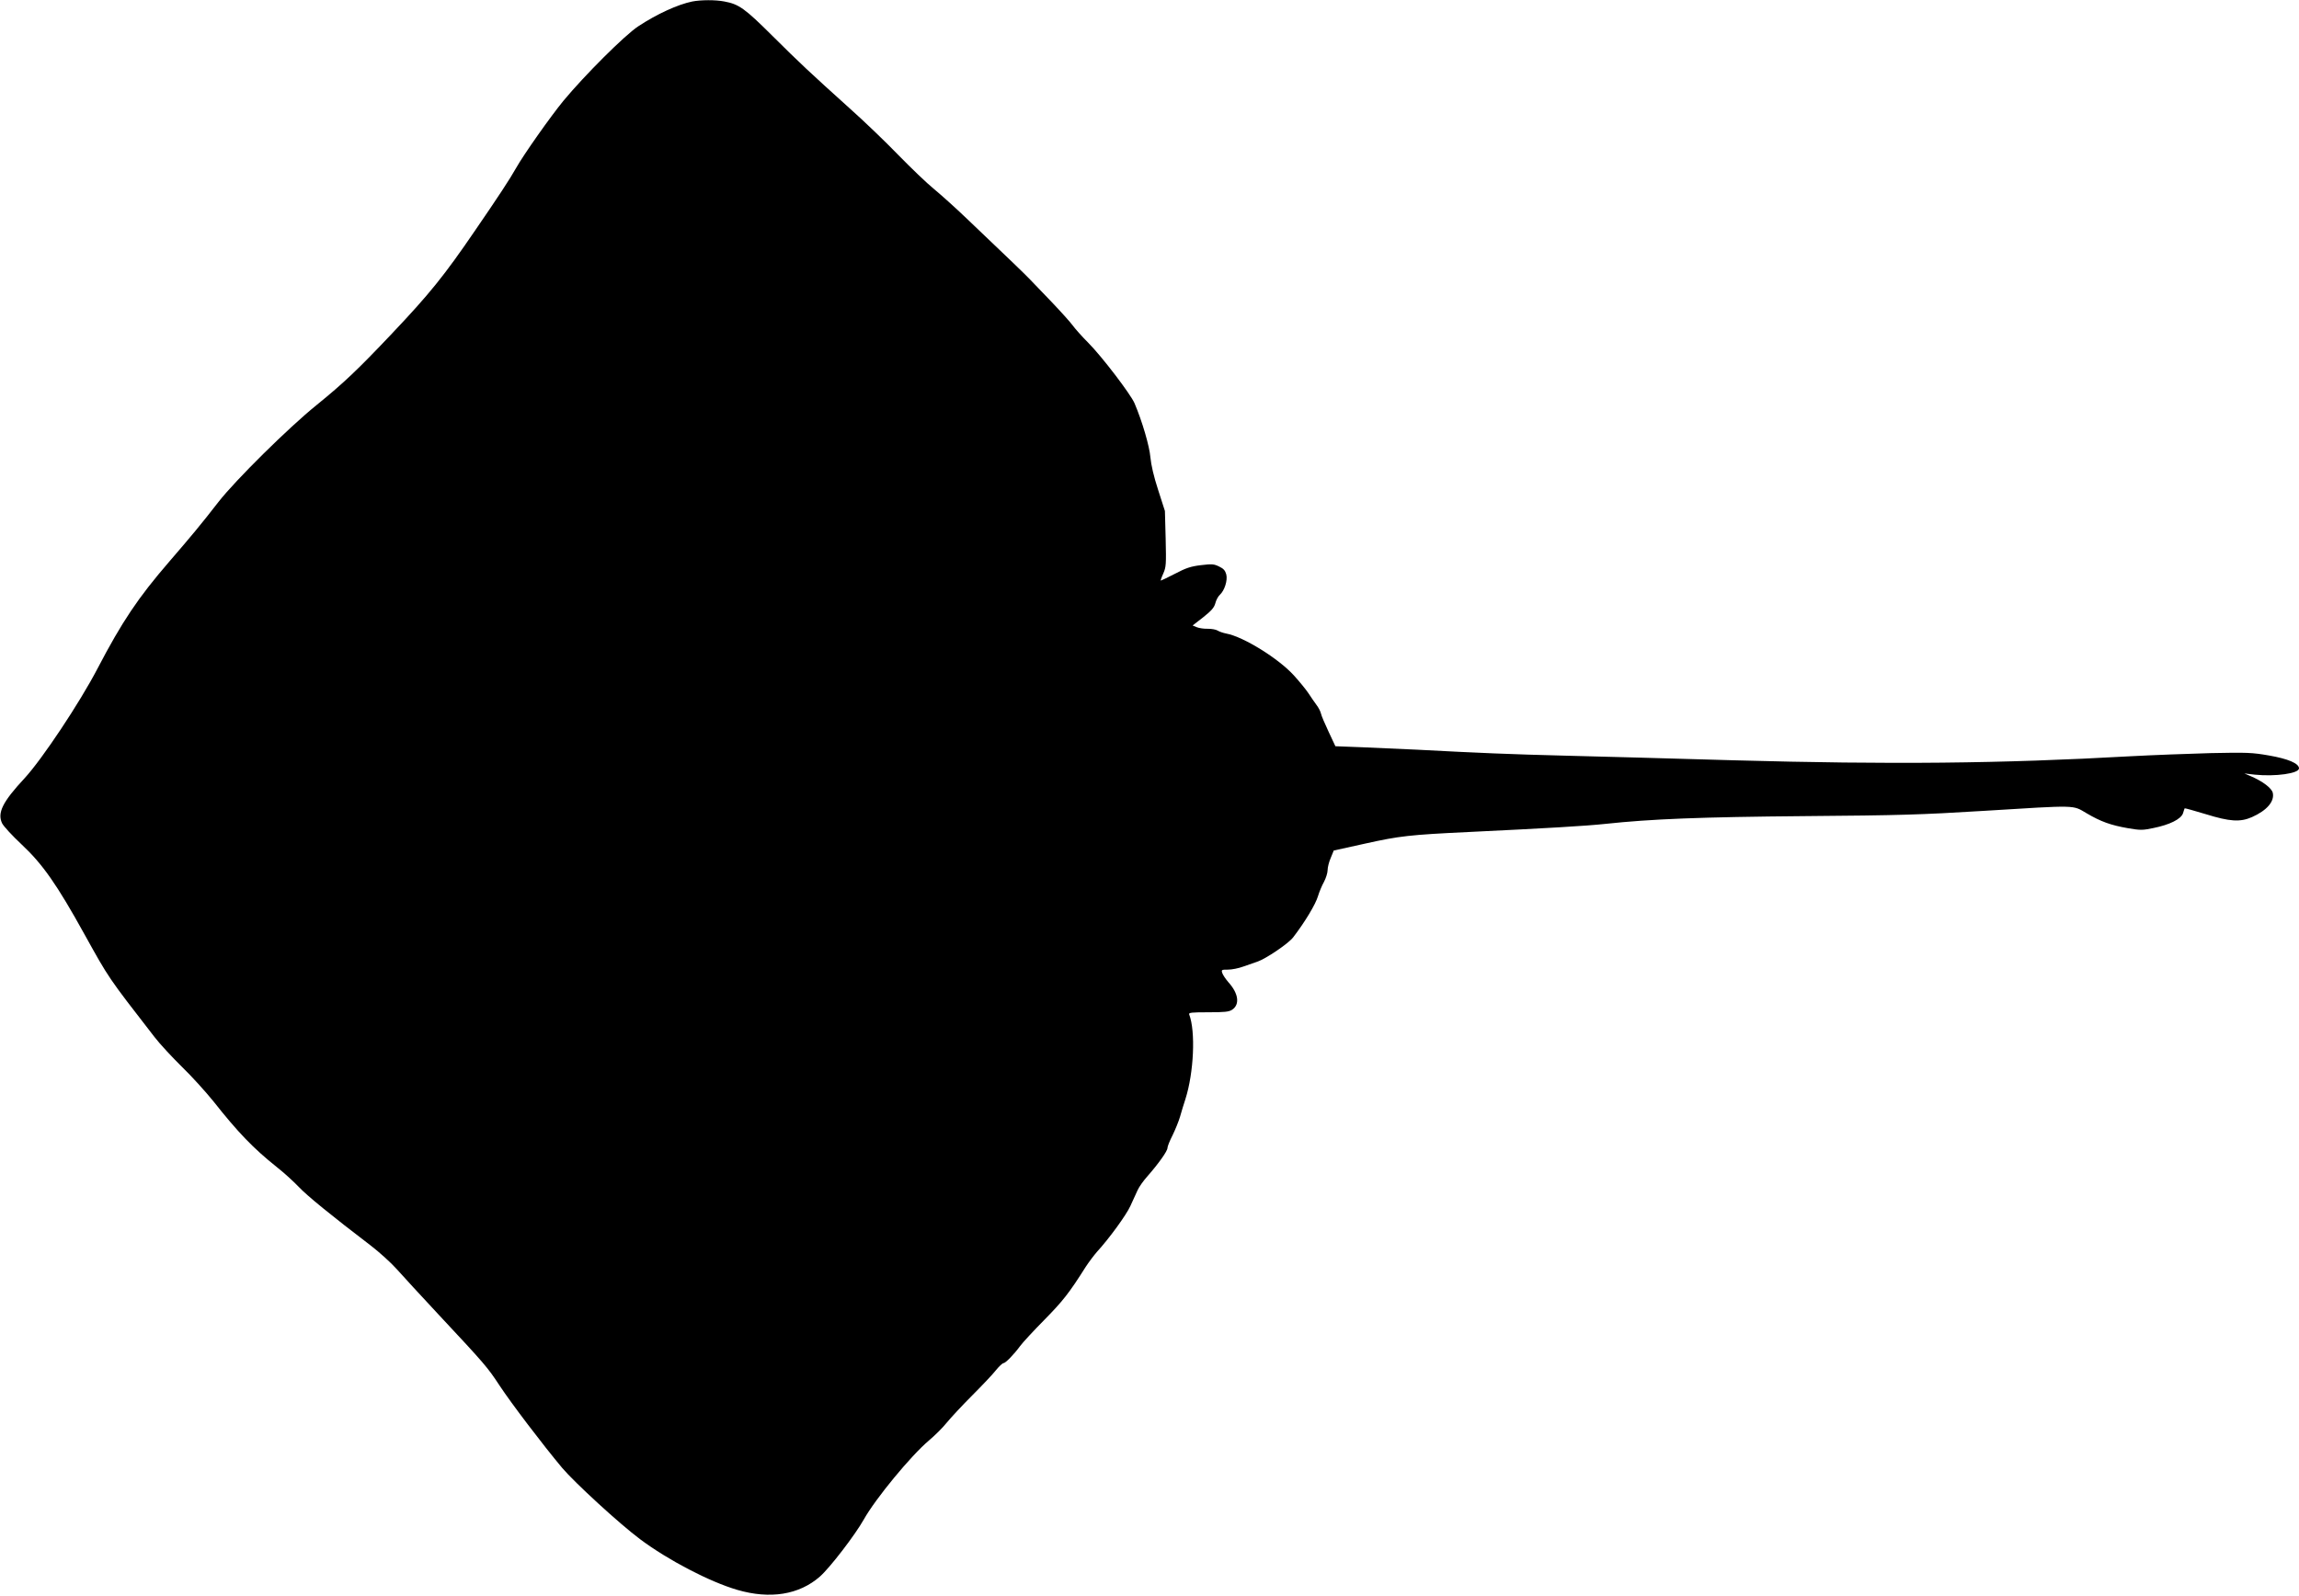
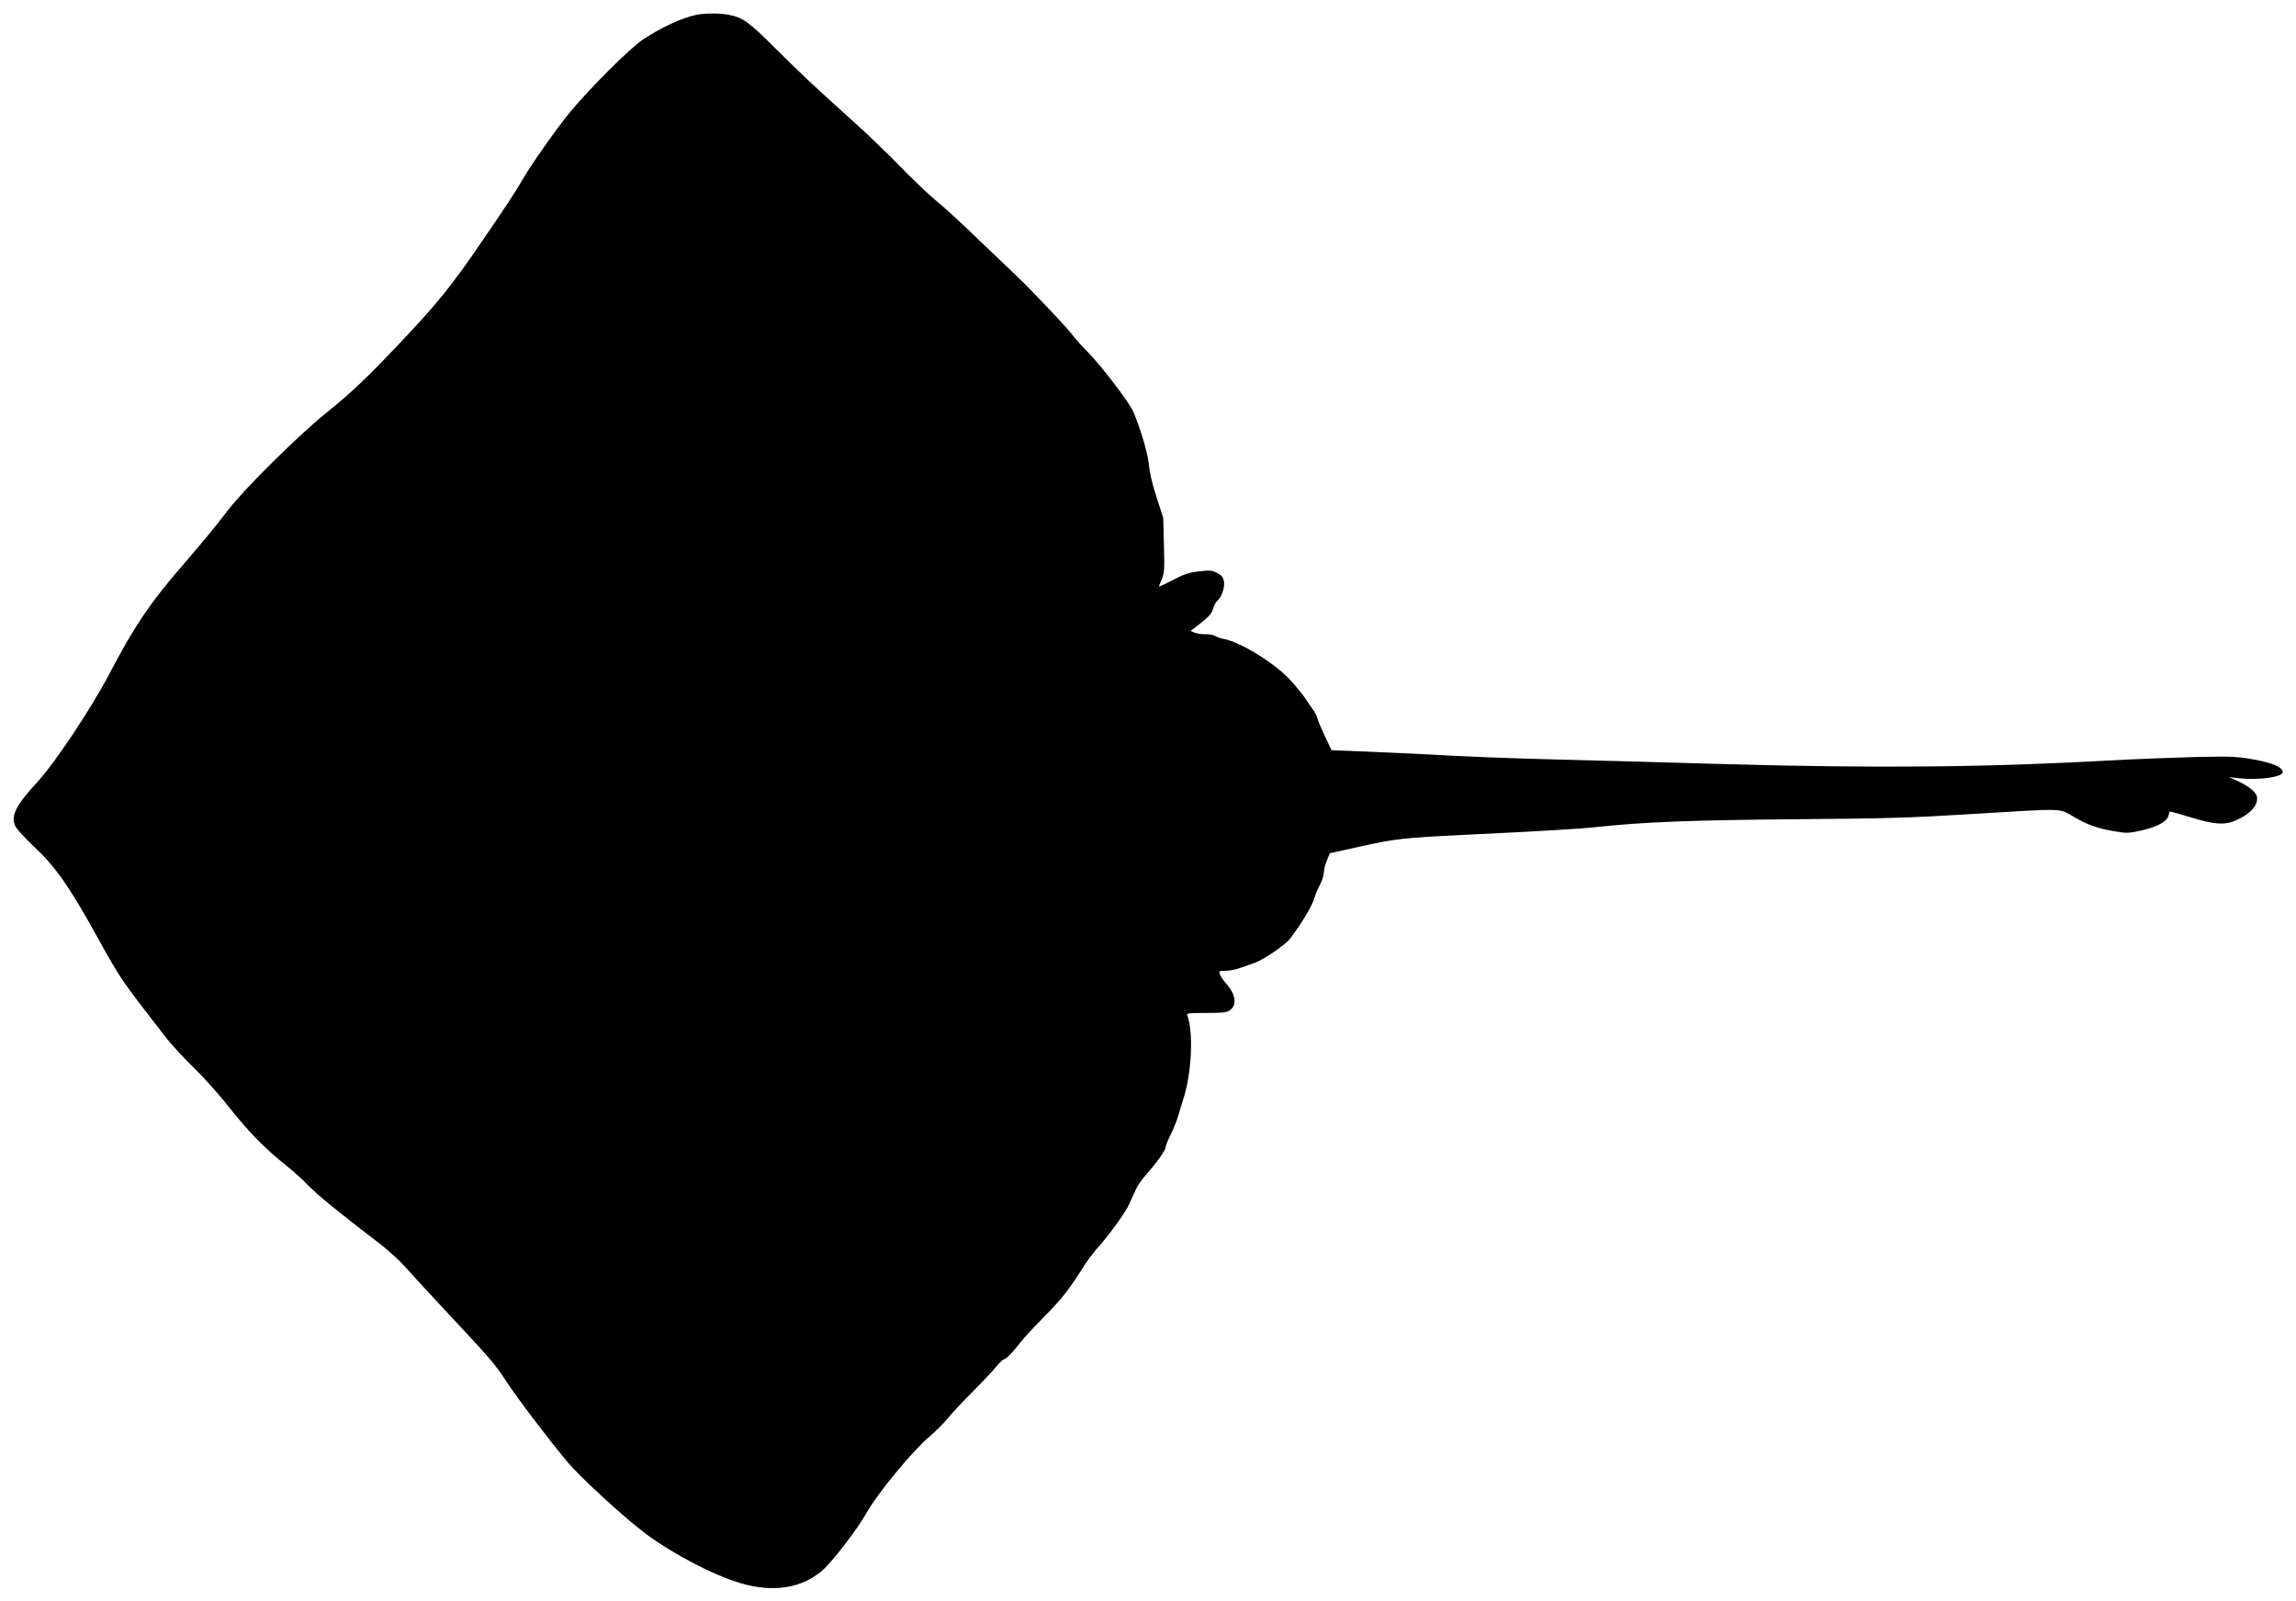
- <svg xmlns="http://www.w3.org/2000/svg" version="1.0" width="1536pt" height="1066pt" viewBox="0 0 1536 1066" preserveAspectRatio="xMidYMid meet">
+ <svg xmlns="http://www.w3.org/2000/svg" version="1.0" viewBox="-9 -8.996 1554 1083.242" preserveAspectRatio="xMidYMid meet">
  <g transform="translate(0,1066) scale(0.1,-0.1)" fill="#000000" stroke="none">
    <path d="M4625 10650 c-97 -20 -237 -84 -361 -166 -90 -59 -359 -328 -500 -498 -86 -105 -264 -357 -316 -449 -41 -73 -119 -192 -275 -419 -204 -299 -304 -423 -555 -688 -229 -242 -322 -330 -503 -477 -187 -151 -542 -502 -655 -647 -122 -157 -179 -225 -328 -398 -210 -243 -317 -403 -481 -717 -119 -228 -369 -604 -486 -731 -148 -159 -184 -232 -151 -302 10 -20 68 -83 131 -142 140 -131 236 -268 420 -601 164 -295 153 -280 467 -685 36 -47 119 -136 183 -199 65 -63 159 -167 210 -230 166 -210 267 -315 425 -441 47 -37 113 -97 147 -133 56 -59 214 -188 480 -391 56 -43 135 -114 175 -159 40 -45 165 -181 278 -302 313 -335 327 -352 408 -475 77 -117 289 -396 418 -550 83 -98 382 -373 520 -476 187 -140 465 -285 650 -339 219 -64 413 -33 552 89 67 59 235 278 293 381 77 138 316 428 435 528 38 32 92 85 119 119 28 34 104 116 170 182 67 67 138 142 159 169 21 26 44 47 50 47 14 0 71 59 112 115 16 22 89 101 162 175 122 124 165 178 276 354 21 32 55 77 75 100 83 91 195 245 223 306 16 36 38 83 48 105 10 23 40 65 67 95 72 82 133 167 133 188 0 10 15 48 34 85 18 37 41 93 50 124 9 32 25 85 36 118 56 175 69 453 25 566 -4 12 17 14 128 14 109 0 138 3 159 17 53 35 43 109 -25 184 -19 22 -37 49 -41 62 -7 21 -4 22 39 22 25 0 71 9 103 21 31 11 73 26 92 32 57 19 208 121 240 163 79 103 150 221 166 276 8 27 26 70 40 95 13 25 24 60 24 78 0 18 9 55 21 82 l20 49 213 47 c226 50 292 58 693 77 520 25 778 40 908 54 309 33 634 46 1340 52 623 5 769 9 1188 35 634 39 592 40 688 -16 95 -56 162 -80 277 -100 82 -14 97 -14 168 1 110 22 186 60 199 99 5 17 10 31 11 33 1 2 65 -16 141 -39 161 -50 230 -54 308 -20 101 45 152 105 140 162 -7 32 -68 78 -150 113 l-40 17 70 -8 c138 -14 295 8 295 42 0 33 -73 64 -200 86 -114 20 -148 21 -390 16 -146 -4 -386 -13 -535 -21 -871 -49 -1604 -56 -2650 -27 -412 12 -921 26 -1130 31 -360 9 -577 18 -990 40 -99 5 -262 12 -361 16 l-182 7 -45 96 c-25 53 -48 107 -51 121 -3 15 -17 42 -31 60 -14 19 -38 54 -53 77 -15 23 -59 77 -98 120 -103 113 -337 258 -451 279 -21 4 -47 13 -58 20 -11 7 -40 12 -65 12 -25 -1 -58 4 -73 10 l-29 12 71 55 c55 44 73 64 81 94 5 21 19 46 30 56 31 28 53 96 43 136 -7 26 -18 39 -48 53 -35 17 -47 18 -122 9 -67 -8 -100 -19 -172 -57 -49 -25 -92 -46 -95 -46 -3 0 4 21 16 47 19 44 20 60 16 232 l-5 186 -45 140 c-30 92 -47 167 -52 219 -6 73 -54 239 -106 361 -26 61 -218 312 -307 402 -43 43 -91 97 -106 118 -16 22 -79 92 -140 156 -62 64 -126 132 -144 150 -30 32 -140 138 -428 412 -71 68 -168 155 -215 194 -47 38 -155 142 -240 229 -85 88 -229 226 -320 307 -274 247 -336 305 -519 487 -185 184 -224 212 -321 230 -61 12 -157 11 -215 0z" />
  </g>
</svg>
